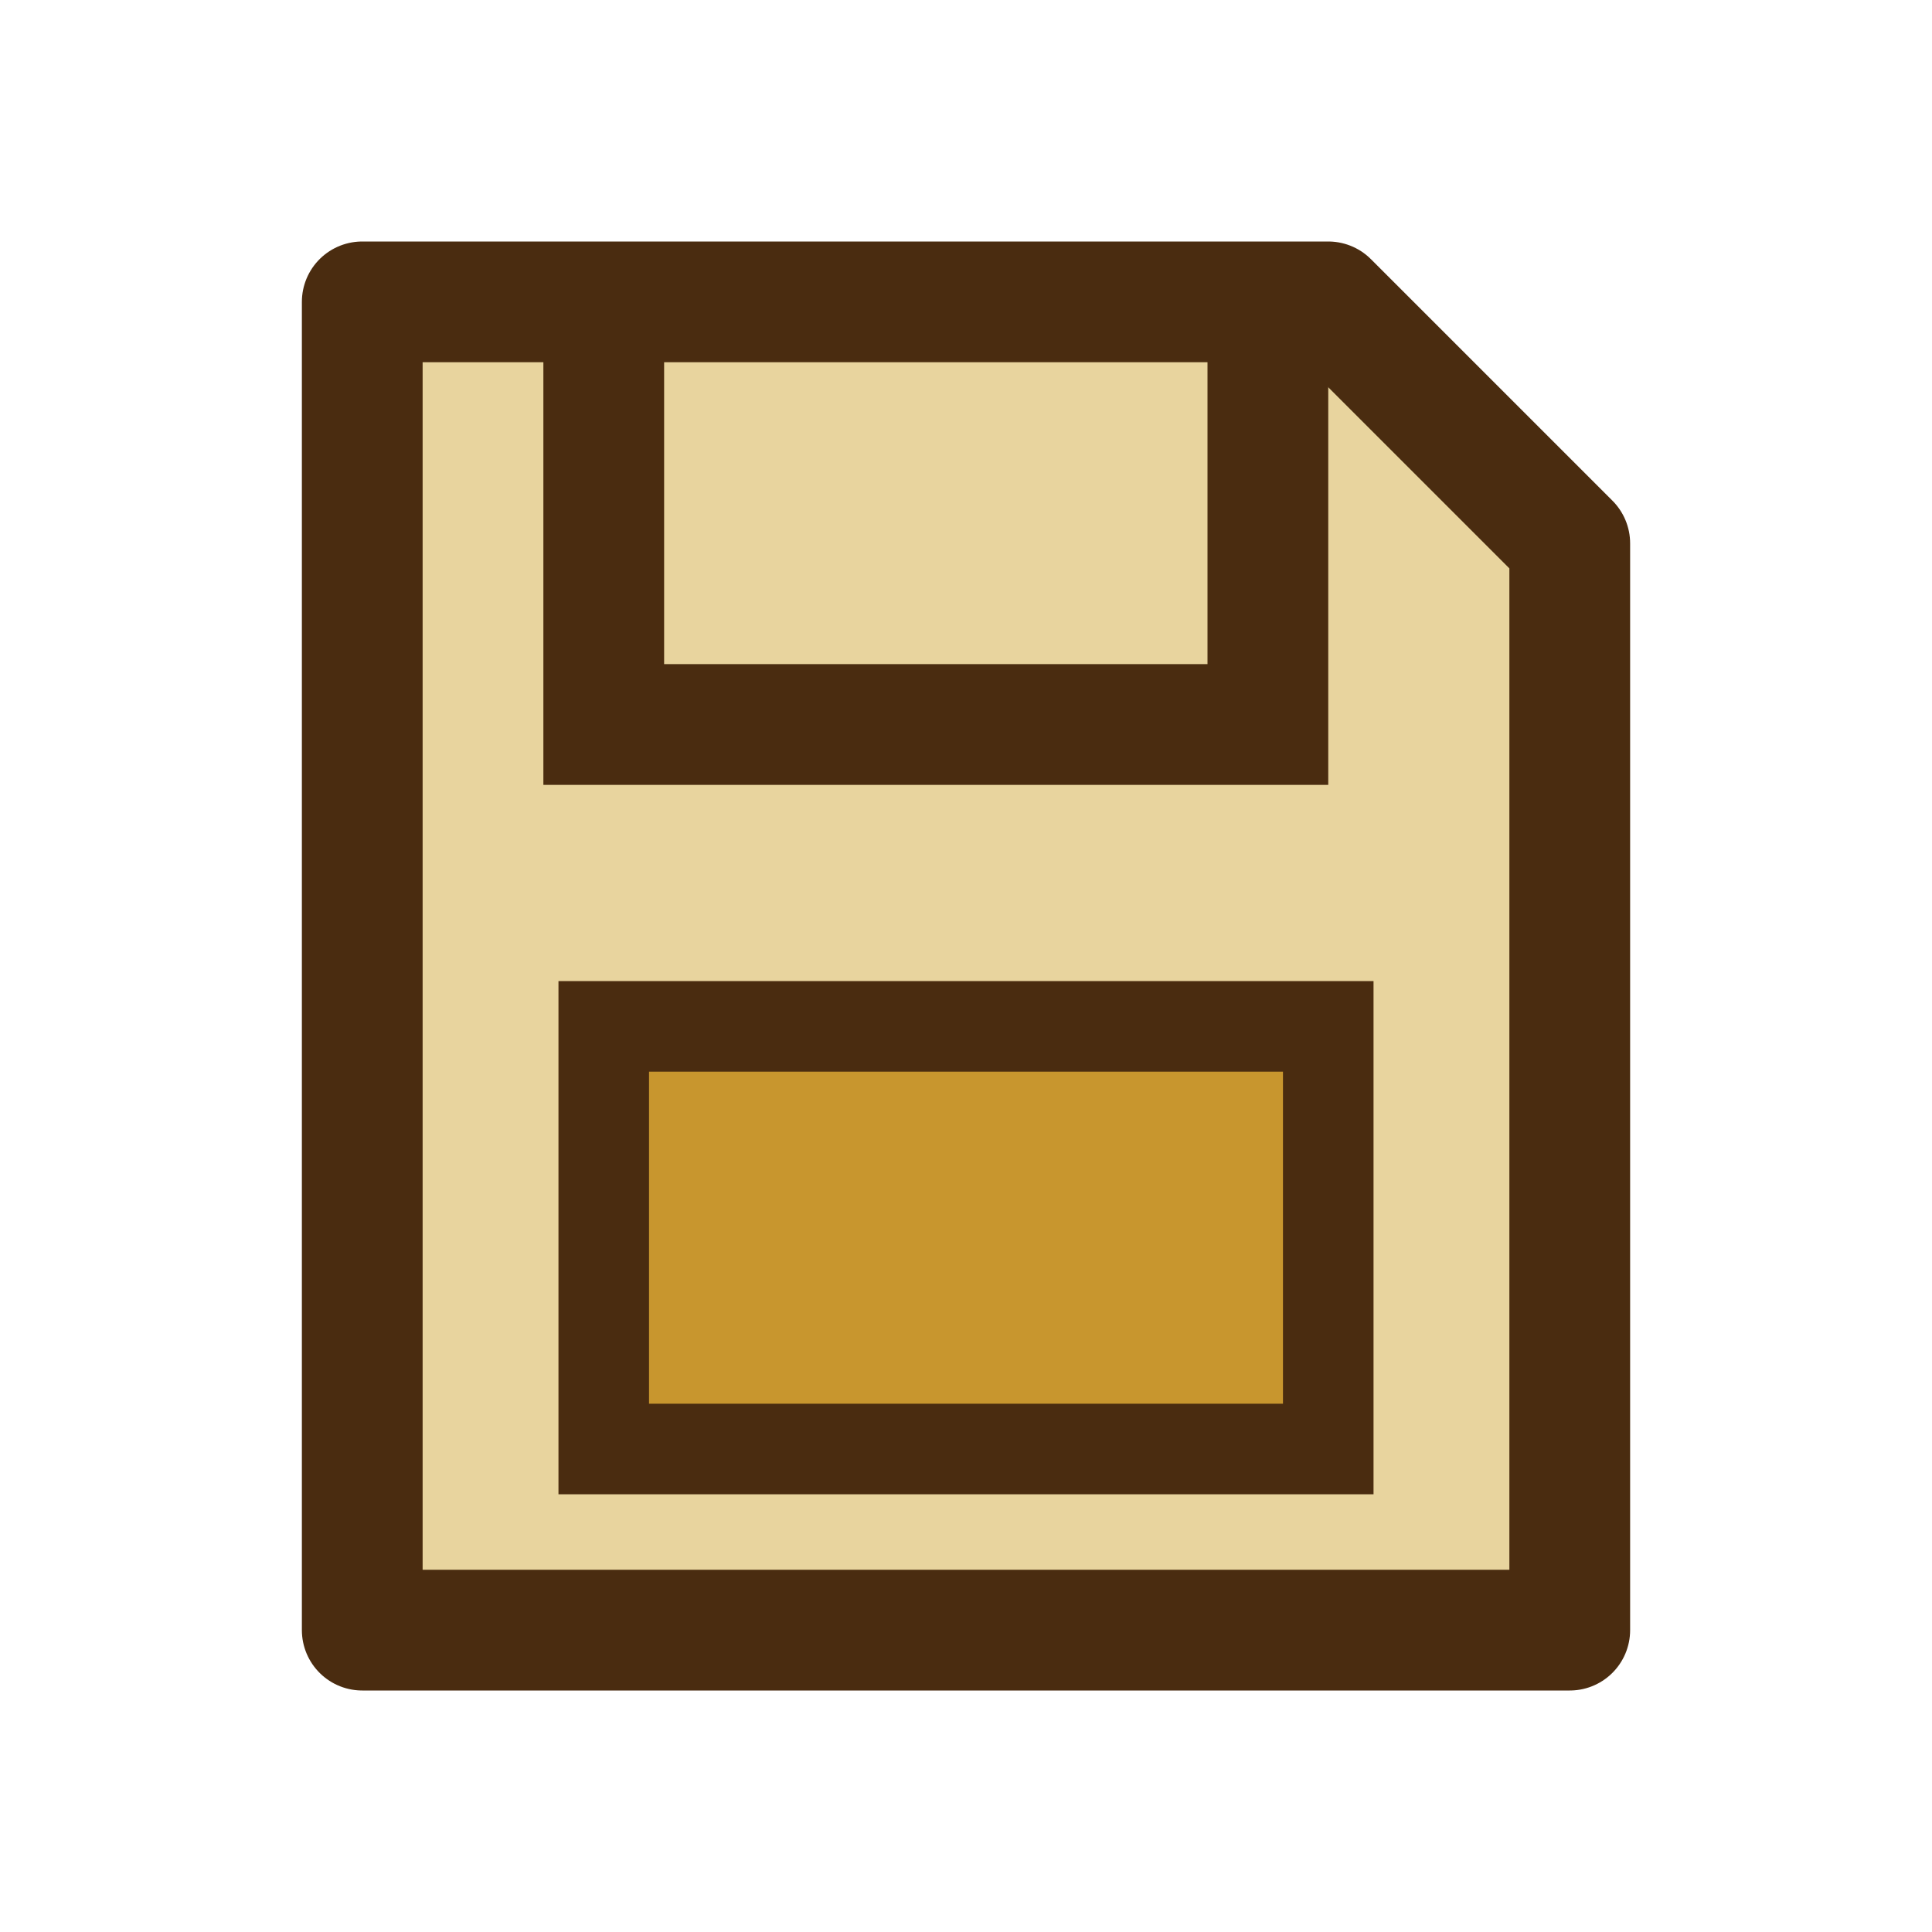
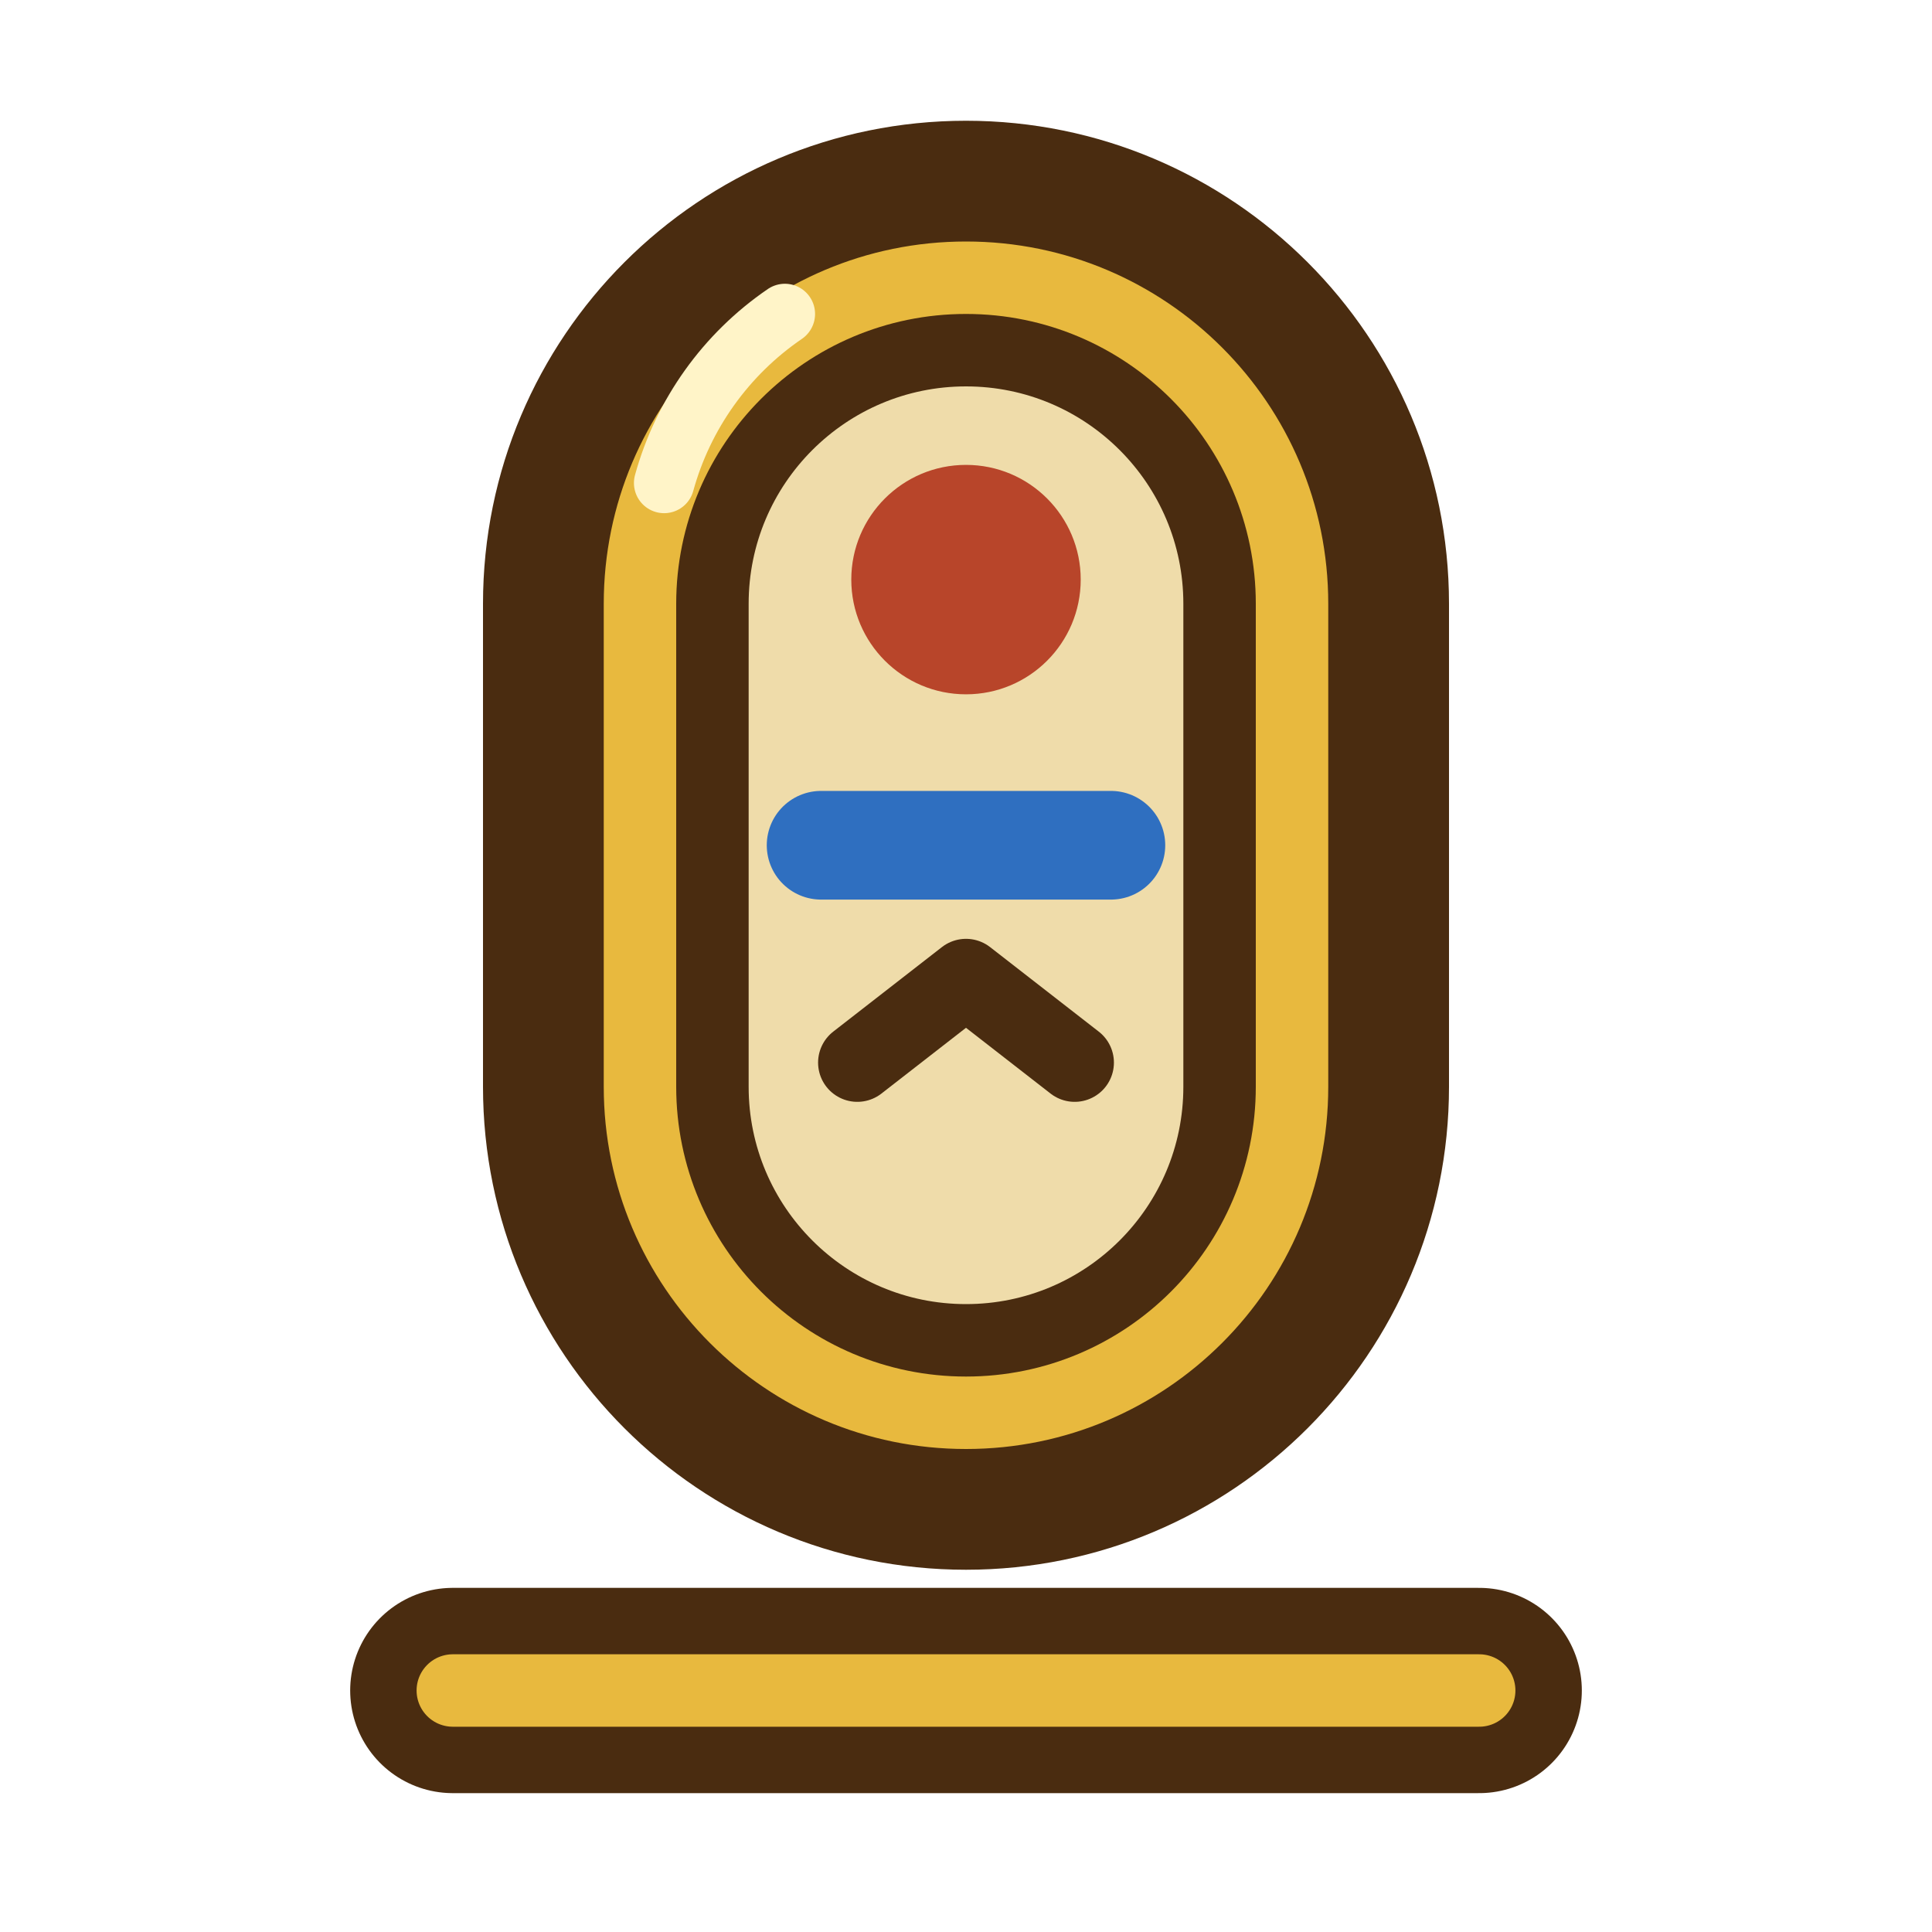
<svg xmlns="http://www.w3.org/2000/svg" viewBox="0 0 32 32">
-   <path d="M6 5h16l4 4v18H6z" fill="#e8d49e" stroke="#4a2c10" stroke-width="2" stroke-linejoin="round" />
-   <path d="M10 5v7h11V5" fill="none" stroke="#4a2c10" stroke-width="2" />
-   <rect x="10" y="17" width="12" height="7" fill="#c8962e" stroke="#4a2c10" stroke-width="1.5" />
+   <rect x="9" y="3" width="14" height="22" rx="7" fill="#e8b93e" stroke="#4a2c10" stroke-width="2" />
+   <rect x="11.8" y="5.8" width="8.4" height="16.4" rx="4.2" fill="#efdcaa" stroke="#4a2c10" stroke-width="1.2" />
+   <circle cx="16" cy="9.6" r="1.9" fill="#b8452a" />
+   <path d="M13.6 14 H18.4" stroke="#2f6fc0" stroke-width="1.8" stroke-linecap="round" />
+   <path d="M14.2 17.6 L16 16.2 L17.8 17.6" fill="none" stroke="#4a2c10" stroke-width="1.3" stroke-linecap="round" stroke-linejoin="round" />
+   <path d="M7.5 28 H24.5" stroke="#4a2c10" stroke-width="3.4" stroke-linecap="round" />
+   <path d="M7.5 28 H24.5" stroke="#e8b93e" stroke-width="1.2" stroke-linecap="round" />
+   <path d="M11 8 A5 5 0 0 1 13 5.2" fill="none" stroke="#fff4c8" stroke-width="1" stroke-linecap="round" />
</svg>
